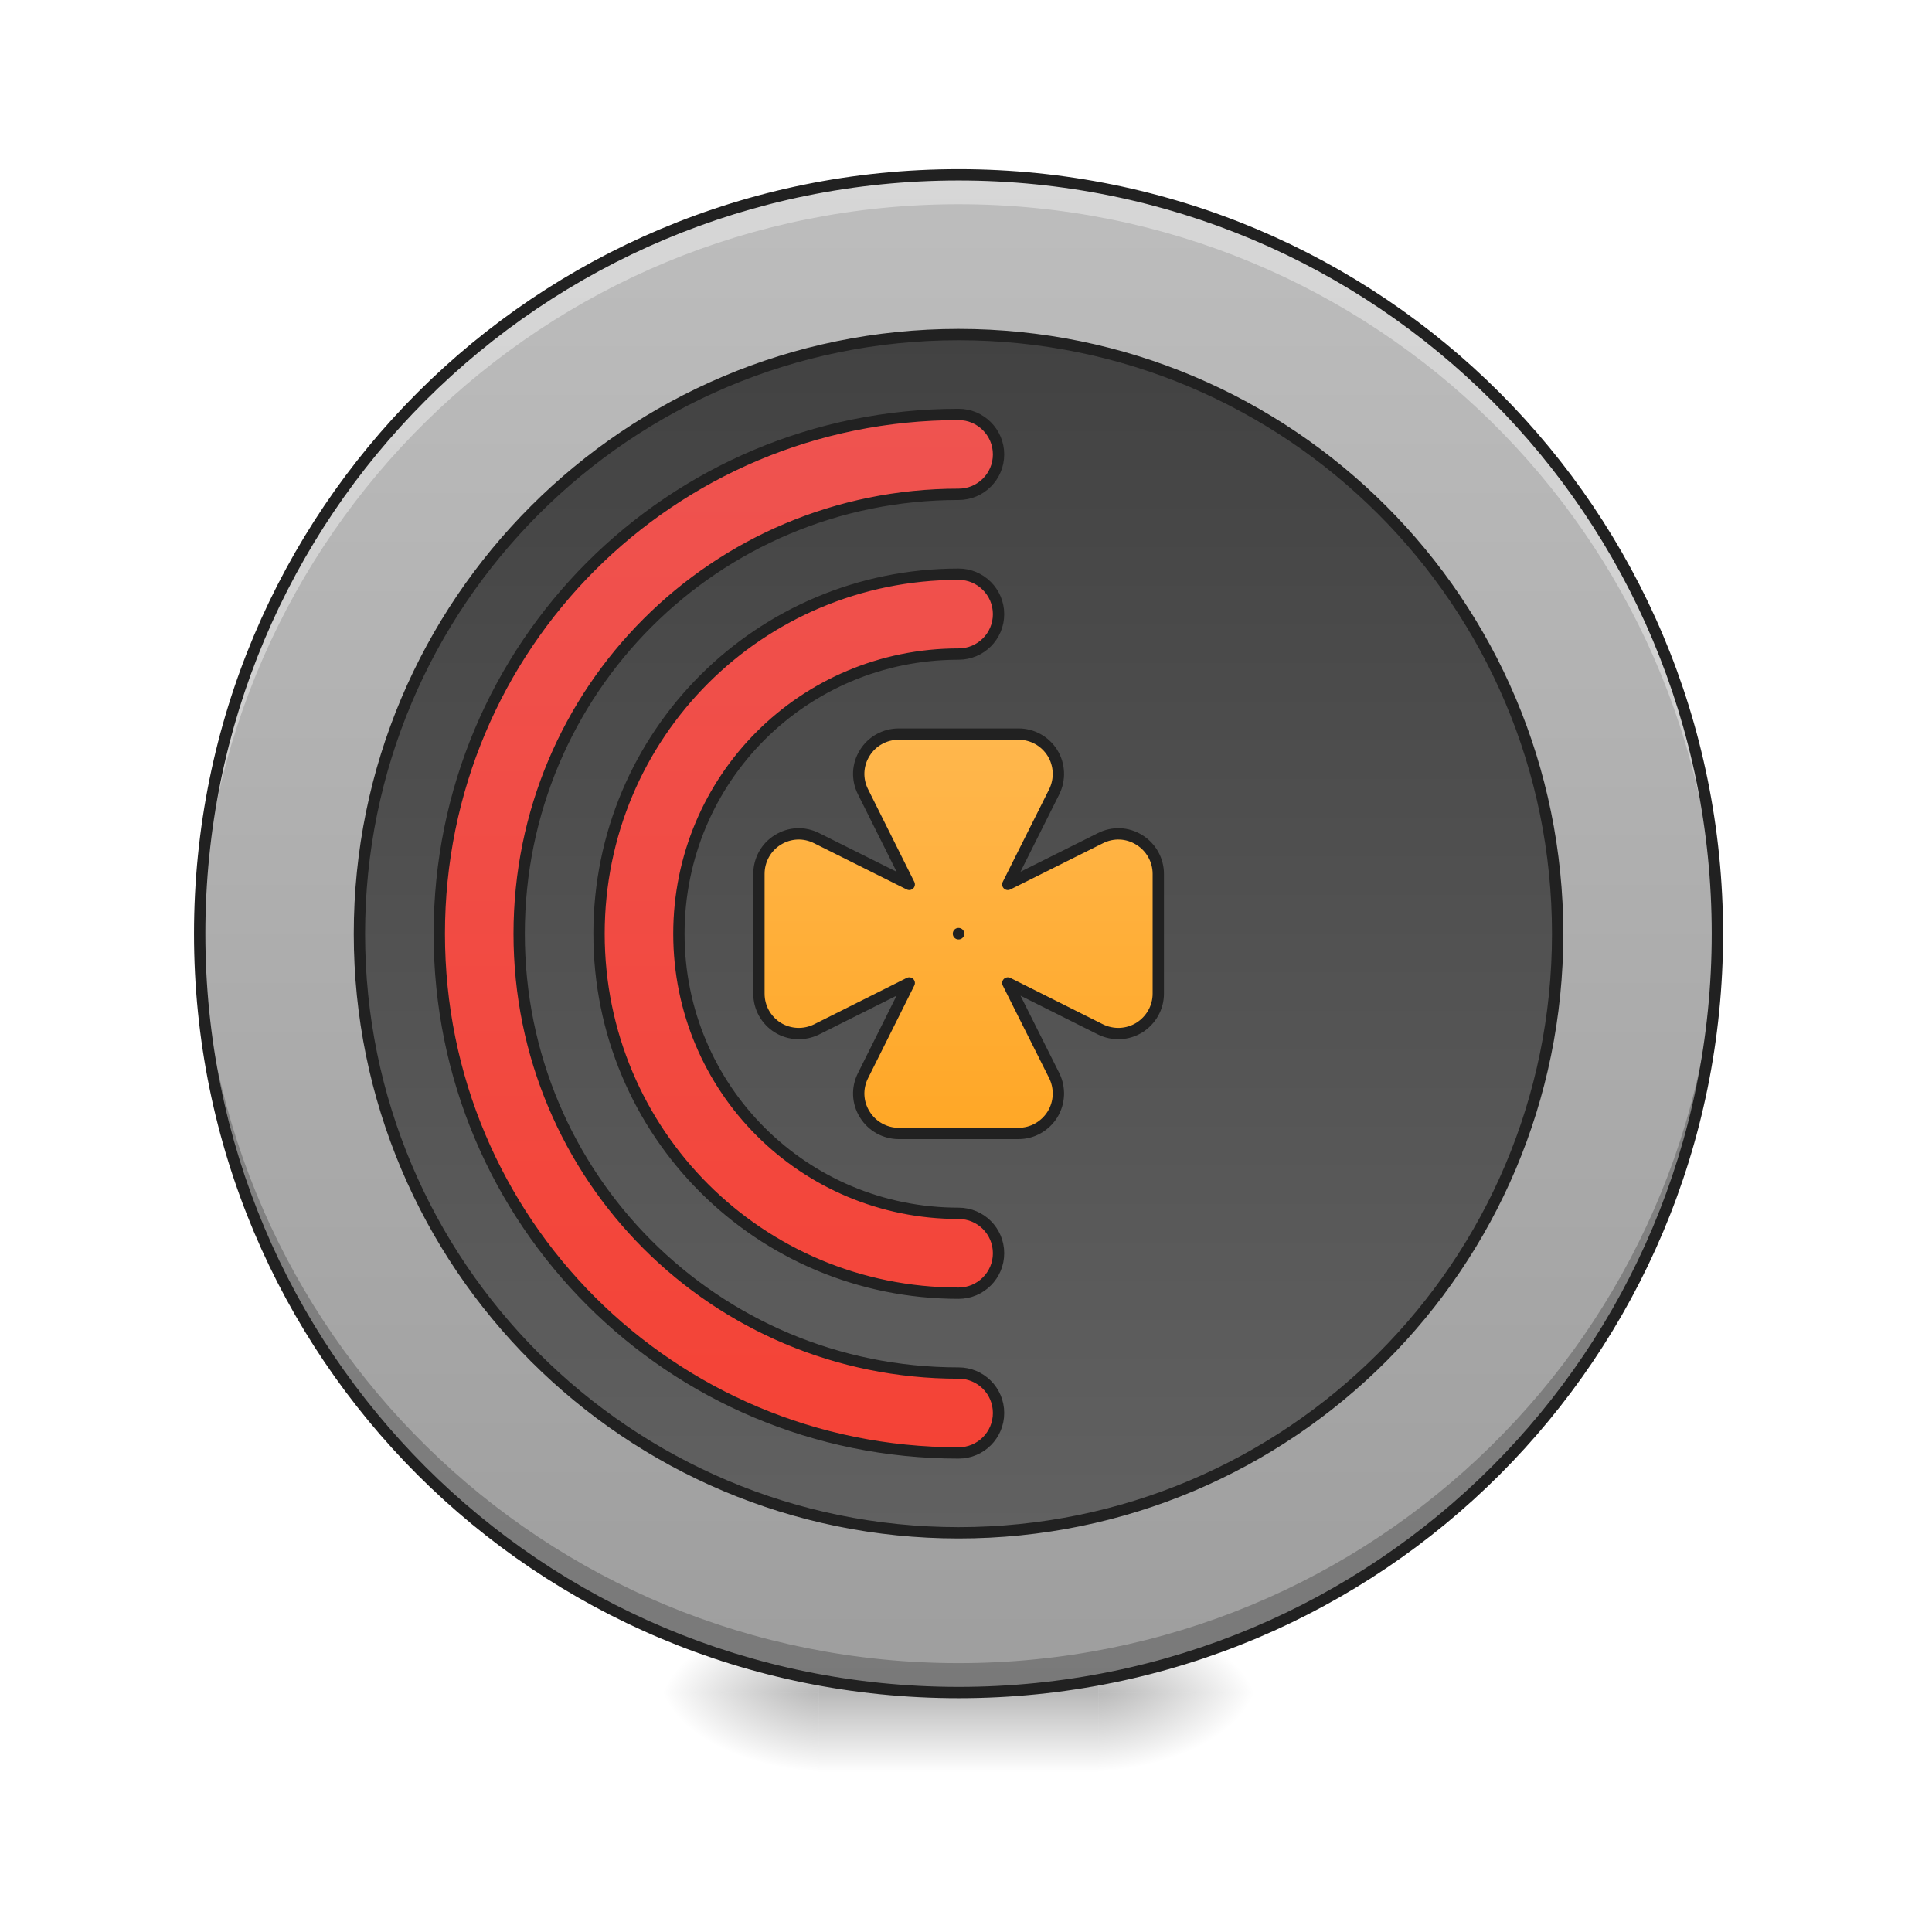
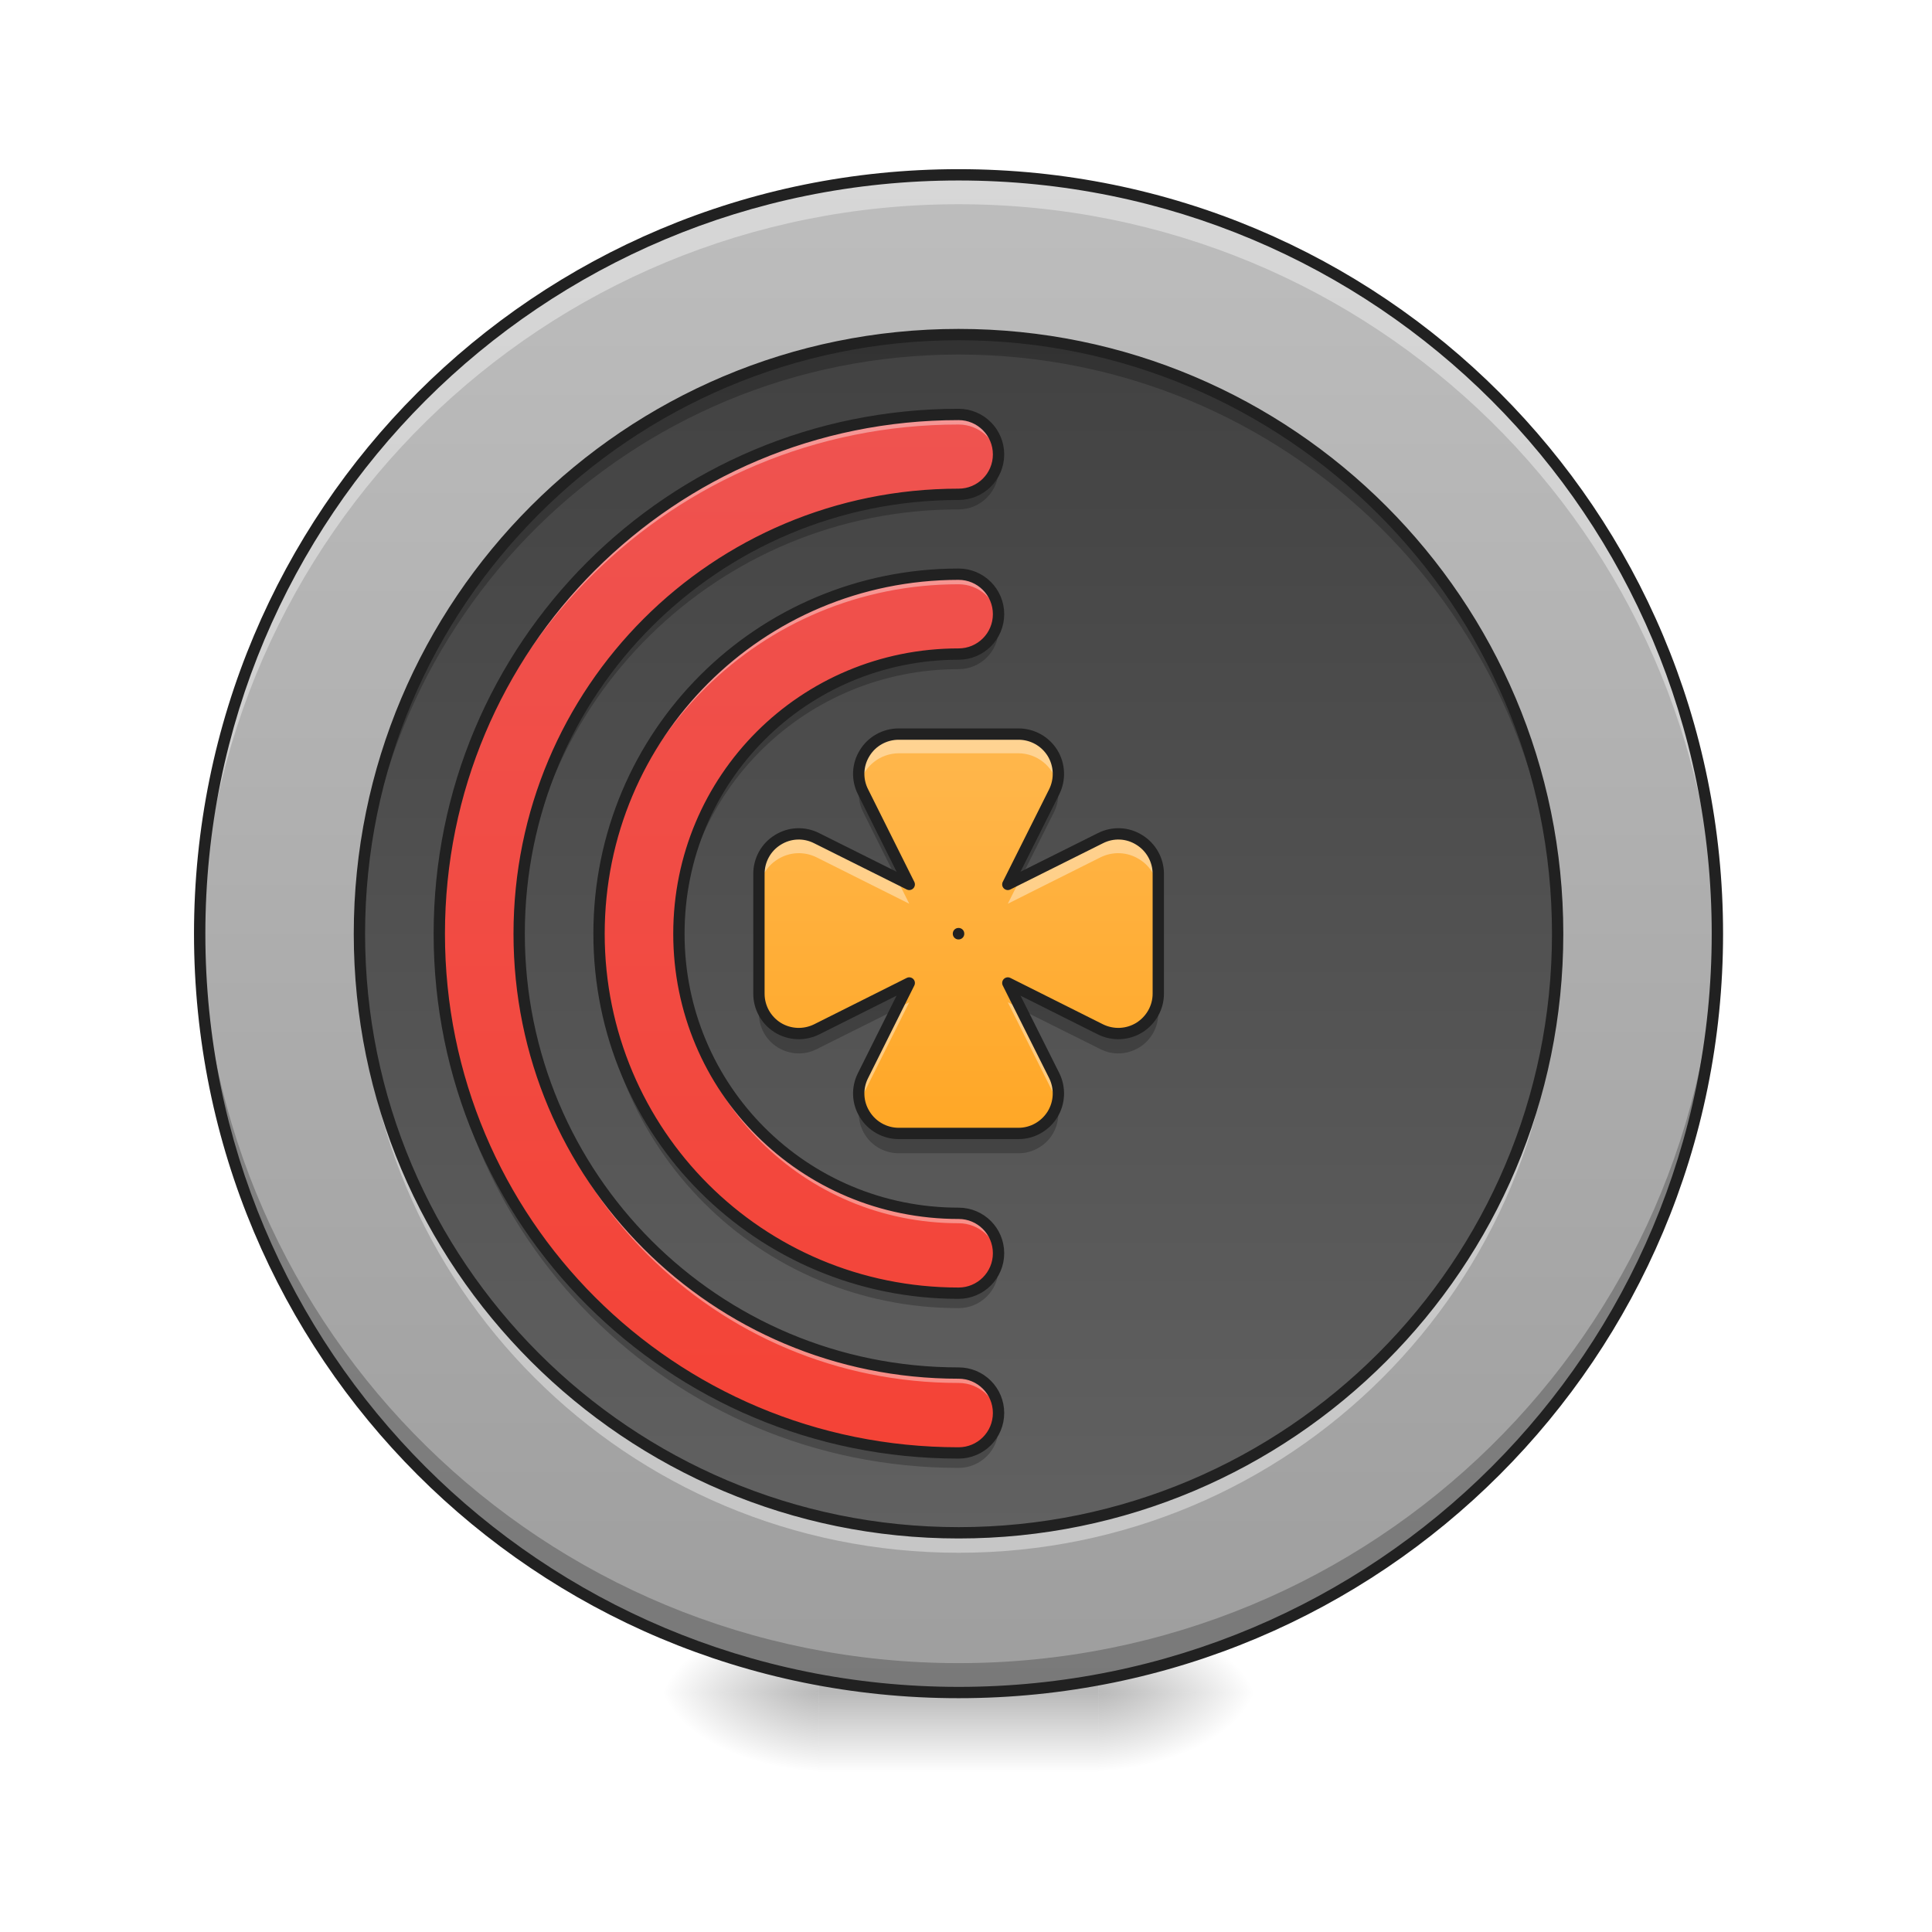
<svg xmlns="http://www.w3.org/2000/svg" width="48pt" height="48pt" viewBox="0 0 48 48" version="1.1">
  <defs>
-     <radialGradient id="radial0" gradientUnits="userSpaceOnUse" cx="450.909" cy="189.579" fx="450.909" fy="189.579" r="21.167" gradientTransform="matrix(0.000000261256,-0.117199,-0.210958,-0.000000152308,66.78473,95.39299)">
+     <radialGradient id="radial0" gradientUnits="userSpaceOnUse" cx="450.909" cy="189.579" fx="450.909" fy="189.579" r="21.167" gradientTransform="matrix(0.000000261256,-0.117199,-0.210958,-0.000000152308,66.78473,95.393)">
      <stop offset="0" style="stop-color:rgb(0%,0%,0%);stop-opacity:0.314;" />
      <stop offset="0.222" style="stop-color:rgb(0%,0%,0%);stop-opacity:0.275;" />
      <stop offset="1" style="stop-color:rgb(0%,0%,0%);stop-opacity:0;" />
    </radialGradient>
    <radialGradient id="radial1" gradientUnits="userSpaceOnUse" cx="450.909" cy="189.579" fx="450.909" fy="189.579" r="21.167" gradientTransform="matrix(-0.000000261256,0.117199,0.210958,0.000000152308,-19.15518,-11.29122)">
      <stop offset="0" style="stop-color:rgb(0%,0%,0%);stop-opacity:0.314;" />
      <stop offset="0.222" style="stop-color:rgb(0%,0%,0%);stop-opacity:0.275;" />
      <stop offset="1" style="stop-color:rgb(0%,0%,0%);stop-opacity:0;" />
    </radialGradient>
-     <radialGradient id="radial2" gradientUnits="userSpaceOnUse" cx="450.909" cy="189.579" fx="450.909" fy="189.579" r="21.167" gradientTransform="matrix(-0.000000261256,-0.117199,0.210958,-0.000000152308,-19.15518,95.39299)">
+     <radialGradient id="radial2" gradientUnits="userSpaceOnUse" cx="450.909" cy="189.579" fx="450.909" fy="189.579" r="21.167" gradientTransform="matrix(-0.000000261256,-0.117199,0.210958,-0.000000152308,-19.15518,95.393)">
      <stop offset="0" style="stop-color:rgb(0%,0%,0%);stop-opacity:0.314;" />
      <stop offset="0.222" style="stop-color:rgb(0%,0%,0%);stop-opacity:0.275;" />
      <stop offset="1" style="stop-color:rgb(0%,0%,0%);stop-opacity:0;" />
    </radialGradient>
    <radialGradient id="radial3" gradientUnits="userSpaceOnUse" cx="450.909" cy="189.579" fx="450.909" fy="189.579" r="21.167" gradientTransform="matrix(0.000000261256,0.117199,-0.210958,0.000000152308,66.78472,-11.29122)">
      <stop offset="0" style="stop-color:rgb(0%,0%,0%);stop-opacity:0.314;" />
      <stop offset="0.222" style="stop-color:rgb(0%,0%,0%);stop-opacity:0.275;" />
      <stop offset="1" style="stop-color:rgb(0%,0%,0%);stop-opacity:0;" />
    </radialGradient>
    <linearGradient id="linear0" gradientUnits="userSpaceOnUse" x1="255.323" y1="233.5" x2="255.323" y2="254.667" gradientTransform="matrix(0.0200401,0,0,0.093759,18.69808,20.15817)">
      <stop offset="0" style="stop-color:rgb(0%,0%,0%);stop-opacity:0.275;" />
      <stop offset="1" style="stop-color:rgb(0%,0%,0%);stop-opacity:0;" />
    </linearGradient>
    <linearGradient id="linear1" gradientUnits="userSpaceOnUse" x1="254" y1="233.5" x2="254" y2="-168.667" gradientTransform="matrix(0.093759,0,0,0.093759,-0.000000889869,20.15817)">
      <stop offset="0" style="stop-color:rgb(61.961%,61.961%,61.961%);stop-opacity:1;" />
      <stop offset="1" style="stop-color:rgb(74.118%,74.118%,74.118%);stop-opacity:1;" />
    </linearGradient>
-     <linearGradient id="linear2" gradientUnits="userSpaceOnUse" x1="254" y1="233.5" x2="254" y2="-168.667" gradientTransform="matrix(0.789474,0,0,0.789474,53.47365,6.824535)">
+     <linearGradient id="linear2" gradientUnits="userSpaceOnUse" x1="254" y1="233.5" x2="254" y2="-168.667" gradientTransform="matrix(0.0740202,0,0,0.0740202,5.013633,20.79804)">
      <stop offset="0" style="stop-color:rgb(38.039%,38.039%,38.039%);stop-opacity:1;" />
      <stop offset="1" style="stop-color:rgb(25.882%,25.882%,25.882%);stop-opacity:1;" />
    </linearGradient>
-     <linearGradient id="linear3" gradientUnits="userSpaceOnUse" x1="960" y1="1455.118" x2="960" y2="415.118" gradientTransform="matrix(1,0,0,1,0,0)">
+     <linearGradient id="linear3" gradientUnits="userSpaceOnUse" x1="960" y1="1455.118" x2="960" y2="415.118" gradientTransform="matrix(0.0248071,0,0,0.0248071,0,0)">
      <stop offset="0" style="stop-color:rgb(95.686%,26.275%,21.176%);stop-opacity:1;" />
      <stop offset="1" style="stop-color:rgb(93.725%,32.549%,31.373%);stop-opacity:1;" />
    </linearGradient>
-     <linearGradient id="linear4" gradientUnits="userSpaceOnUse" x1="960" y1="1135.118" x2="960" y2="735.118" gradientTransform="matrix(1,0,0,1,0,0)">
+     <linearGradient id="linear4" gradientUnits="userSpaceOnUse" x1="960" y1="1135.118" x2="960" y2="735.118" gradientTransform="matrix(0.0248071,0,0,0.0248071,0,0)">
      <stop offset="0" style="stop-color:rgb(100%,65.49%,14.902%);stop-opacity:1;" />
      <stop offset="1" style="stop-color:rgb(100%,71.765%,30.196%);stop-opacity:1;" />
    </linearGradient>
  </defs>
  <g id="surface1">
    <path style=" stroke:none;fill-rule:nonzero;fill:url(#radial0);" d="M 27.289 42.051 L 31.258 42.051 L 31.258 40.066 L 27.289 40.066 Z M 27.289 42.051 " />
    <path style=" stroke:none;fill-rule:nonzero;fill:url(#radial1);" d="M 20.34 42.051 L 16.371 42.051 L 16.371 44.035 L 20.34 44.035 Z M 20.34 42.051 " />
    <path style=" stroke:none;fill-rule:nonzero;fill:url(#radial2);" d="M 20.34 42.051 L 16.371 42.051 L 16.371 40.066 L 20.34 40.066 Z M 20.34 42.051 " />
    <path style=" stroke:none;fill-rule:nonzero;fill:url(#radial3);" d="M 27.289 42.051 L 31.258 42.051 L 31.258 44.035 L 27.289 44.035 Z M 27.289 42.051 " />
    <path style=" stroke:none;fill-rule:nonzero;fill:url(#linear0);" d="M 20.34 41.555 L 27.289 41.555 L 27.289 44.035 L 20.34 44.035 Z M 20.34 41.555 " />
    <path style=" stroke:none;fill-rule:nonzero;fill:url(#linear1);" d="M 23.816 4.344 C 34.227 4.344 42.668 12.785 42.668 23.199 C 42.668 33.609 34.227 42.051 23.816 42.051 C 13.402 42.051 4.961 33.609 4.961 23.199 C 4.961 12.785 13.402 4.344 23.816 4.344 Z M 23.816 4.344 " />
    <path style=" stroke:none;fill-rule:nonzero;fill:rgb(100%,100%,100%);fill-opacity:0.392;" d="M 23.816 4.344 C 13.371 4.344 4.961 12.754 4.961 23.199 C 4.961 23.32 4.965 23.441 4.965 23.562 C 5.16 13.285 13.492 5.074 23.816 5.074 C 34.137 5.074 42.473 13.285 42.664 23.562 C 42.668 23.441 42.668 23.32 42.668 23.199 C 42.668 12.754 34.258 4.344 23.816 4.344 Z M 23.816 4.344 " />
    <path style=" stroke:none;fill-rule:nonzero;fill:rgb(0%,0%,0%);fill-opacity:0.235;" d="M 23.816 42.051 C 13.371 42.051 4.961 33.641 4.961 23.199 C 4.961 23.074 4.965 22.953 4.965 22.832 C 5.16 33.109 13.492 41.32 23.816 41.32 C 34.137 41.32 42.473 33.109 42.664 22.832 C 42.668 22.953 42.668 23.074 42.668 23.199 C 42.668 33.641 34.258 42.051 23.816 42.051 Z M 23.816 42.051 " />
    <path style=" stroke:none;fill-rule:nonzero;fill:rgb(12.941%,12.941%,12.941%);fill-opacity:1;" d="M 23.816 4.203 C 13.293 4.203 4.82 12.676 4.82 23.199 C 4.82 33.719 13.293 42.191 23.816 42.191 C 34.336 42.191 42.809 33.719 42.809 23.199 C 42.809 12.676 34.336 4.203 23.816 4.203 Z M 23.816 4.484 C 34.184 4.484 42.527 12.828 42.527 23.199 C 42.527 33.566 34.184 41.91 23.816 41.91 C 13.445 41.91 5.102 33.566 5.102 23.199 C 5.102 12.828 13.445 4.484 23.816 4.484 Z M 23.816 4.484 " />
-     <path style="fill-rule:nonzero;fill:url(#linear2);stroke-width:3;stroke-linecap:round;stroke-linejoin:miter;stroke:rgb(12.941%,12.941%,12.941%);stroke-opacity:1;stroke-miterlimit:4;" d="M 254.017 -126.342 C 341.676 -126.342 412.752 -55.265 412.752 32.435 C 412.752 120.093 341.676 191.17 254.017 191.17 C 166.317 191.17 95.241 120.093 95.241 32.435 C 95.241 -55.265 166.317 -126.342 254.017 -126.342 Z M 254.017 -126.342 " transform="matrix(0.093759,0,0,0.093759,0,20.15817)" />
-     <path style="fill-rule:nonzero;fill:url(#linear3);stroke-width:11.339;stroke-linecap:round;stroke-linejoin:miter;stroke:rgb(12.941%,12.941%,12.941%);stroke-opacity:1;stroke-miterlimit:4;" d="M 960.066 415.078 C 671.904 415.078 439.958 647.025 439.958 935.186 C 439.958 1223.19 671.904 1455.137 960.066 1455.137 C 982.111 1455.137 1000.062 1437.343 1000.062 1415.141 C 1000.062 1392.938 982.111 1375.144 960.066 1375.144 C 959.908 1375.144 959.908 1375.144 959.908 1375.144 C 716.152 1375.144 519.95 1178.785 519.95 935.186 C 519.95 691.43 716.31 495.071 960.066 495.071 C 982.111 495.071 1000.062 477.277 1000.062 455.075 C 1000.062 433.03 982.111 415.078 960.066 415.078 Z M 960.066 575.063 C 959.908 575.063 959.908 575.063 959.908 575.063 C 760.557 575.221 599.943 735.678 599.943 935.186 C 599.943 1134.537 760.557 1295.152 960.066 1295.152 C 982.111 1295.152 1000.062 1277.201 1000.062 1255.156 C 1000.062 1232.953 982.111 1215.16 960.066 1215.16 C 804.805 1215.16 679.935 1090.29 679.935 935.186 C 679.935 779.926 804.805 655.056 960.066 655.056 C 982.111 655.056 1000.062 637.262 1000.062 615.059 C 1000.062 593.014 982.111 575.063 960.066 575.063 Z M 960.066 575.063 " transform="matrix(0.0248071,0,0,0.0248071,0,0)" />
-     <path style="fill-rule:nonzero;fill:url(#linear4);stroke-width:11.339;stroke-linecap:round;stroke-linejoin:round;stroke:rgb(12.941%,12.941%,12.941%);stroke-opacity:1;stroke-miterlimit:4;" d="M 900.072 735.205 C 886.215 735.205 873.302 742.291 866.059 754.101 C 858.658 765.911 858.028 780.555 864.327 792.995 L 910.622 885.742 L 817.875 839.447 C 805.435 833.149 790.791 833.779 778.981 841.18 C 767.171 848.423 760.085 861.335 760.085 875.192 L 760.085 995.181 C 760.085 1009.038 767.171 1021.792 778.981 1029.193 C 790.791 1036.437 805.435 1037.066 817.875 1030.925 L 910.622 984.473 L 864.327 1077.22 C 858.028 1089.66 858.658 1104.304 866.059 1116.114 C 873.302 1127.924 886.215 1135.167 900.072 1135.167 L 1020.06 1135.167 C 1033.917 1135.167 1046.672 1127.924 1054.073 1116.114 C 1061.316 1104.304 1061.946 1089.66 1055.805 1077.22 L 1009.352 984.473 L 1102.1 1030.925 C 1114.539 1037.066 1129.184 1036.437 1140.993 1029.193 C 1152.803 1021.792 1160.047 1009.038 1160.047 995.181 L 1160.047 875.192 C 1160.047 861.335 1152.803 848.423 1140.993 841.18 C 1129.184 833.779 1114.539 833.149 1102.1 839.447 L 1009.352 885.742 L 1055.805 792.995 C 1061.946 780.555 1061.316 765.911 1054.073 754.101 C 1046.672 742.291 1033.917 735.205 1020.06 735.205 Z M 960.066 935.029 C 960.066 935.029 960.066 935.186 960.066 935.186 C 960.066 935.186 960.066 935.186 959.908 935.186 C 959.908 935.186 959.908 935.186 959.908 935.029 C 960.066 935.029 960.066 935.029 960.066 935.029 Z M 960.066 935.029 " transform="matrix(0.0248071,0,0,0.0248071,0,0)" />
+     <path style=" stroke:none;fill-rule:nonzero;fill:url(#linear2);" d="M 23.816 8.312 C 32.035 8.312 38.699 14.977 38.699 23.199 C 38.699 31.418 32.035 38.082 23.816 38.082 C 15.594 38.082 8.93 31.418 8.93 23.199 C 8.93 14.977 15.594 8.312 23.816 8.312 Z M 23.816 8.312 " />
+     <path style=" stroke:none;fill-rule:nonzero;fill:url(#linear3);" d="M 23.816 10.297 C 16.668 10.297 10.914 16.051 10.914 23.199 C 10.914 30.344 16.668 36.098 23.816 36.098 C 24.363 36.098 24.809 35.656 24.809 35.105 C 24.809 34.555 24.363 34.113 23.816 34.113 C 23.812 34.113 23.812 34.113 23.812 34.113 C 17.766 34.113 12.898 29.242 12.898 23.199 C 12.898 17.152 17.77 12.281 23.816 12.281 C 24.363 12.281 24.809 11.84 24.809 11.289 C 24.809 10.742 24.363 10.297 23.816 10.297 Z M 23.816 14.266 C 23.812 14.266 23.812 14.266 23.812 14.266 C 18.867 14.27 14.883 18.25 14.883 23.199 C 14.883 28.145 18.867 32.129 23.816 32.129 C 24.363 32.129 24.809 31.684 24.809 31.137 C 24.809 30.586 24.363 30.145 23.816 30.145 C 19.965 30.145 16.867 27.047 16.867 23.199 C 16.867 19.348 19.965 16.25 23.816 16.25 C 24.363 16.25 24.809 15.809 24.809 15.258 C 24.809 14.711 24.363 14.266 23.816 14.266 Z M 23.816 14.266 " />
+     <path style=" stroke:none;fill-rule:nonzero;fill:url(#linear4);" d="M 22.328 18.238 C 21.984 18.238 21.664 18.414 21.484 18.707 C 21.301 19 21.285 19.363 21.441 19.672 L 22.59 21.973 L 20.289 20.824 C 19.98 20.668 19.617 20.684 19.324 20.867 C 19.031 21.047 18.855 21.367 18.855 21.711 L 18.855 24.688 C 18.855 25.031 19.031 25.348 19.324 25.531 C 19.617 25.711 19.98 25.727 20.289 25.574 L 22.59 24.422 L 21.441 26.723 C 21.285 27.031 21.301 27.395 21.484 27.688 C 21.664 27.98 21.984 28.16 22.328 28.16 L 25.305 28.16 C 25.648 28.16 25.965 27.98 26.148 27.688 C 26.328 27.395 26.344 27.031 26.191 26.723 L 25.039 24.422 L 27.34 25.574 C 27.648 25.727 28.012 25.711 28.305 25.531 C 28.598 25.348 28.777 25.031 28.777 24.688 L 28.777 21.711 C 28.777 21.367 28.598 21.047 28.305 20.867 C 28.012 20.684 27.648 20.668 27.34 20.824 L 25.039 21.973 L 26.191 19.672 C 26.344 19.363 26.328 19 26.148 18.707 C 25.965 18.414 25.648 18.238 25.305 18.238 Z M 23.816 23.195 C 23.816 23.195 23.816 23.199 23.816 23.199 C 23.816 23.199 23.816 23.199 23.812 23.199 C 23.812 23.199 23.812 23.199 23.812 23.195 C 23.816 23.195 23.816 23.195 23.816 23.195 Z M 23.816 23.195 " />
+     <path style=" stroke:none;fill-rule:nonzero;fill:rgb(100%,100%,100%);fill-opacity:0.392;" d="M 22.328 18.238 C 22.02 18.238 21.734 18.379 21.547 18.617 C 21.359 18.859 21.293 19.172 21.363 19.469 C 21.477 19.027 21.871 18.719 22.328 18.715 L 25.305 18.715 C 25.758 18.719 26.152 19.027 26.266 19.469 C 26.34 19.172 26.27 18.859 26.082 18.617 C 25.895 18.379 25.609 18.238 25.305 18.238 Z M 27.754 20.719 C 27.609 20.723 27.469 20.758 27.34 20.824 L 25.359 21.812 L 25.039 22.453 L 27.34 21.301 C 27.648 21.148 28.012 21.164 28.305 21.348 C 28.598 21.527 28.777 21.848 28.777 22.188 L 28.777 21.711 C 28.777 21.441 28.668 21.184 28.477 21 C 28.281 20.812 28.023 20.711 27.754 20.719 Z M 19.809 20.719 C 19.277 20.738 18.855 21.176 18.855 21.711 L 18.855 22.188 C 18.855 21.848 19.031 21.527 19.324 21.348 C 19.617 21.164 19.98 21.148 20.289 21.301 L 22.59 22.453 L 22.27 21.812 L 20.289 20.824 C 20.141 20.75 19.977 20.711 19.809 20.719 Z M 23.816 23.676 C 23.816 23.676 23.816 23.676 23.812 23.676 C 23.812 23.676 23.812 23.68 23.812 23.68 C 23.816 23.68 23.816 23.68 23.816 23.68 C 23.816 23.68 23.816 23.676 23.816 23.676 Z M 22.59 24.902 L 22.27 25.062 L 21.441 26.723 C 21.332 26.938 21.309 27.18 21.363 27.406 C 21.383 27.336 21.406 27.27 21.441 27.203 Z M 25.039 24.902 L 26.191 27.203 C 26.223 27.27 26.246 27.336 26.266 27.406 C 26.32 27.176 26.297 26.934 26.191 26.723 L 25.359 25.062 Z M 25.039 24.902 " />
+     <path style=" stroke:none;fill-rule:nonzero;fill:rgb(0%,0%,0%);fill-opacity:0.235;" d="M 26.266 19.484 C 26.246 19.555 26.223 19.621 26.191 19.688 L 25.039 21.988 L 25.359 21.828 L 26.191 20.168 C 26.297 19.953 26.32 19.711 26.266 19.484 Z M 21.363 19.484 C 21.309 19.715 21.336 19.957 21.441 20.168 L 22.27 21.828 L 22.59 21.988 L 21.441 19.688 C 21.406 19.621 21.383 19.555 21.363 19.484 Z M 23.816 23.211 C 23.816 23.211 23.816 23.211 23.812 23.211 C 23.812 23.211 23.812 23.215 23.812 23.215 C 23.816 23.215 23.816 23.215 23.816 23.215 C 23.816 23.215 23.816 23.211 23.816 23.211 Z M 22.59 24.438 L 20.289 25.59 C 19.98 25.742 19.617 25.727 19.324 25.547 C 19.031 25.363 18.855 25.047 18.855 24.703 L 18.855 25.18 C 18.855 25.523 19.031 25.844 19.324 26.023 C 19.617 26.203 19.98 26.223 20.289 26.066 L 22.27 25.078 Z M 25.039 24.438 L 25.359 25.078 L 27.34 26.066 C 27.648 26.223 28.012 26.203 28.305 26.023 C 28.598 25.844 28.777 25.523 28.777 25.18 L 28.777 24.703 C 28.777 25.047 28.598 25.363 28.305 25.547 C 28.012 25.727 27.648 25.742 27.34 25.59 Z M 26.266 27.422 C 26.156 27.863 25.758 28.176 25.305 28.176 L 22.328 28.176 C 21.871 28.176 21.477 27.863 21.363 27.422 C 21.293 27.719 21.359 28.031 21.547 28.273 C 21.734 28.512 22.023 28.652 22.328 28.652 L 25.305 28.652 C 25.609 28.652 25.895 28.512 26.086 28.273 C 26.273 28.031 26.34 27.719 26.266 27.422 Z M 26.266 27.422 " />
+     <path style="fill:none;stroke-width:11.339;stroke-linecap:round;stroke-linejoin:round;stroke:rgb(12.941%,12.941%,12.941%);stroke-opacity:1;stroke-miterlimit:4;" d="M 900.072 735.205 C 886.215 735.205 873.302 742.291 866.059 754.101 C 858.658 765.911 858.028 780.555 864.327 792.995 L 910.622 885.742 L 817.875 839.447 C 805.435 833.149 790.791 833.779 778.981 841.18 C 767.171 848.423 760.085 861.335 760.085 875.192 L 760.085 995.181 C 760.085 1009.038 767.171 1021.792 778.981 1029.193 C 790.791 1036.436 805.435 1037.066 817.875 1030.925 L 910.622 984.473 L 864.327 1077.22 C 858.028 1089.66 858.658 1104.304 866.059 1116.114 C 873.302 1127.924 886.215 1135.167 900.072 1135.167 L 1020.06 1135.167 C 1033.917 1135.167 1046.672 1127.924 1054.073 1116.114 C 1061.316 1104.304 1061.946 1089.66 1055.805 1077.22 L 1009.352 984.473 L 1102.099 1030.925 C 1114.539 1037.066 1129.184 1036.436 1140.993 1029.193 C 1152.803 1021.792 1160.047 1009.038 1160.047 995.181 L 1160.047 875.192 C 1160.047 861.335 1152.803 848.423 1140.993 841.18 C 1129.184 833.779 1114.539 833.149 1102.099 839.447 L 1009.352 885.742 L 1055.805 792.995 C 1061.946 780.555 1061.316 765.911 1054.073 754.101 C 1046.672 742.291 1033.917 735.205 1020.06 735.205 Z M 960.066 935.029 C 960.066 935.029 960.066 935.186 960.066 935.186 C 960.066 935.186 960.066 935.186 959.908 935.186 C 959.908 935.186 959.908 935.186 959.908 935.029 C 960.066 935.029 960.066 935.029 960.066 935.029 Z M 960.066 935.029 " transform="matrix(0.0248071,0,0,0.0248071,0,0)" />
+     <path style=" stroke:none;fill-rule:nonzero;fill:rgb(0%,0%,0%);fill-opacity:0.235;" d="M 23.816 8.312 C 15.57 8.312 8.93 14.953 8.93 23.199 C 8.93 23.281 8.93 23.363 8.934 23.445 C 9.062 15.316 15.652 8.809 23.816 8.809 C 31.977 8.809 38.566 15.316 38.695 23.445 C 38.699 23.363 38.699 23.281 38.699 23.199 C 38.699 14.953 32.062 8.312 23.816 8.312 Z M 23.816 8.312 " />
+     <path style=" stroke:none;fill-rule:nonzero;fill:rgb(100%,100%,100%);fill-opacity:0.392;" d="M 8.934 23.445 C 8.93 23.527 8.93 23.609 8.93 23.695 C 8.93 31.941 15.57 38.578 23.816 38.578 C 32.062 38.578 38.699 31.941 38.699 23.695 C 38.699 23.609 38.699 23.527 38.695 23.445 C 38.566 31.574 31.977 38.082 23.816 38.082 C 15.652 38.082 9.062 31.574 8.934 23.445 Z M 8.934 23.445 " />
+     <path style="fill:none;stroke-width:3;stroke-linecap:round;stroke-linejoin:miter;stroke:rgb(12.941%,12.941%,12.941%);stroke-opacity:1;stroke-miterlimit:4;" d="M 254.017 -126.342 C 341.676 -126.342 412.752 -55.265 412.752 32.435 C 412.752 120.093 341.676 191.17 254.017 191.17 C 166.317 191.17 95.241 120.093 95.241 32.435 C 95.241 -55.265 166.317 -126.342 254.017 -126.342 Z M 254.017 -126.342 " transform="matrix(0.093759,0,0,0.093759,0,20.15817)" />
+     <path style=" stroke:none;fill-rule:nonzero;fill:rgb(100%,100%,100%);fill-opacity:0.392;" d="M 23.816 10.297 C 16.668 10.297 10.914 16.051 10.914 23.199 C 10.914 23.238 10.914 23.281 10.914 23.32 C 10.98 16.234 16.711 10.547 23.816 10.547 C 24.324 10.547 24.738 10.922 24.801 11.414 C 24.805 11.375 24.809 11.332 24.809 11.289 C 24.809 10.742 24.363 10.297 23.816 10.297 Z M 23.816 14.266 C 23.812 14.266 23.812 14.266 23.812 14.266 C 18.867 14.27 14.883 18.25 14.883 23.199 C 14.883 23.238 14.883 23.281 14.887 23.32 C 14.949 18.434 18.906 14.516 23.812 14.516 C 23.812 14.516 23.812 14.516 23.816 14.516 C 24.324 14.516 24.738 14.891 24.801 15.383 C 24.805 15.344 24.809 15.301 24.809 15.258 C 24.809 14.711 24.363 14.266 23.816 14.266 Z M 12.902 23.32 C 12.898 23.363 12.898 23.402 12.898 23.445 C 12.898 29.492 17.766 34.359 23.812 34.359 C 23.812 34.359 23.812 34.359 23.816 34.359 C 24.324 34.359 24.738 34.738 24.801 35.23 C 24.805 35.188 24.809 35.148 24.809 35.105 C 24.809 34.555 24.363 34.113 23.816 34.113 C 23.812 34.113 23.812 34.113 23.812 34.113 C 17.809 34.113 12.965 29.309 12.902 23.32 Z M 16.871 23.32 C 16.871 23.363 16.867 23.402 16.867 23.445 C 16.867 27.293 19.965 30.391 23.816 30.391 C 24.324 30.391 24.738 30.77 24.801 31.262 C 24.805 31.219 24.809 31.18 24.809 31.137 C 24.809 30.586 24.363 30.145 23.816 30.145 C 20.008 30.145 16.938 27.113 16.871 23.32 Z M 16.871 23.32 " />
+     <path style=" stroke:none;fill-rule:nonzero;fill:rgb(0%,0%,0%);fill-opacity:0.235;" d="M 24.789 11.477 C 24.703 11.938 24.301 12.281 23.816 12.281 C 17.77 12.281 12.898 17.152 12.898 23.199 C 12.898 23.258 12.898 23.32 12.902 23.383 C 13 17.422 17.828 12.656 23.816 12.656 C 24.363 12.656 24.809 12.211 24.809 11.664 C 24.809 11.598 24.801 11.535 24.789 11.477 Z M 24.789 15.445 C 24.703 15.906 24.301 16.25 23.816 16.25 C 19.965 16.25 16.867 19.348 16.867 23.199 C 16.867 23.262 16.871 23.32 16.871 23.383 C 16.969 19.621 20.027 16.625 23.816 16.625 C 24.363 16.625 24.809 16.18 24.809 15.633 C 24.809 15.566 24.801 15.504 24.789 15.445 Z M 10.918 23.383 C 10.914 23.445 10.914 23.508 10.914 23.57 C 10.914 30.715 16.668 36.469 23.816 36.469 C 24.363 36.469 24.809 36.027 24.809 35.477 C 24.809 35.414 24.801 35.352 24.789 35.289 C 24.703 35.75 24.301 36.098 23.816 36.098 C 16.73 36.098 11.016 30.445 10.918 23.383 Z M 14.887 23.383 C 14.887 23.445 14.883 23.508 14.883 23.57 C 14.883 28.516 18.867 32.5 23.816 32.5 C 24.363 32.5 24.809 32.059 24.809 31.508 C 24.809 31.445 24.801 31.383 24.789 31.32 C 24.703 31.781 24.301 32.129 23.816 32.129 C 18.93 32.129 14.984 28.246 14.887 23.383 Z M 14.887 23.383 " />
+     <path style="fill:none;stroke-width:11.339;stroke-linecap:round;stroke-linejoin:miter;stroke:rgb(12.941%,12.941%,12.941%);stroke-opacity:1;stroke-miterlimit:4;" d="M 960.066 415.078 C 671.904 415.078 439.958 647.025 439.958 935.186 C 439.958 1223.19 671.904 1455.137 960.066 1455.137 C 982.111 1455.137 1000.062 1437.343 1000.062 1415.14 C 1000.062 1392.938 982.111 1375.144 960.066 1375.144 C 959.908 1375.144 959.908 1375.144 959.908 1375.144 C 716.152 1375.144 519.95 1178.785 519.95 935.186 C 519.95 691.43 716.31 495.071 960.066 495.071 C 982.111 495.071 1000.062 477.277 1000.062 455.075 C 1000.062 433.03 982.111 415.078 960.066 415.078 Z M 960.066 575.063 C 959.908 575.063 959.908 575.063 959.908 575.063 C 760.557 575.221 599.943 735.678 599.943 935.186 C 599.943 1134.537 760.557 1295.152 960.066 1295.152 C 982.111 1295.152 1000.062 1277.201 1000.062 1255.156 C 1000.062 1232.953 982.111 1215.16 960.066 1215.16 C 804.805 1215.16 679.935 1090.29 679.935 935.186 C 679.935 779.926 804.805 655.056 960.066 655.056 C 982.111 655.056 1000.062 637.262 1000.062 615.059 C 1000.062 593.014 982.111 575.063 960.066 575.063 Z M 960.066 575.063 " transform="matrix(0.0248071,0,0,0.0248071,0,0)" />
  </g>
</svg>
